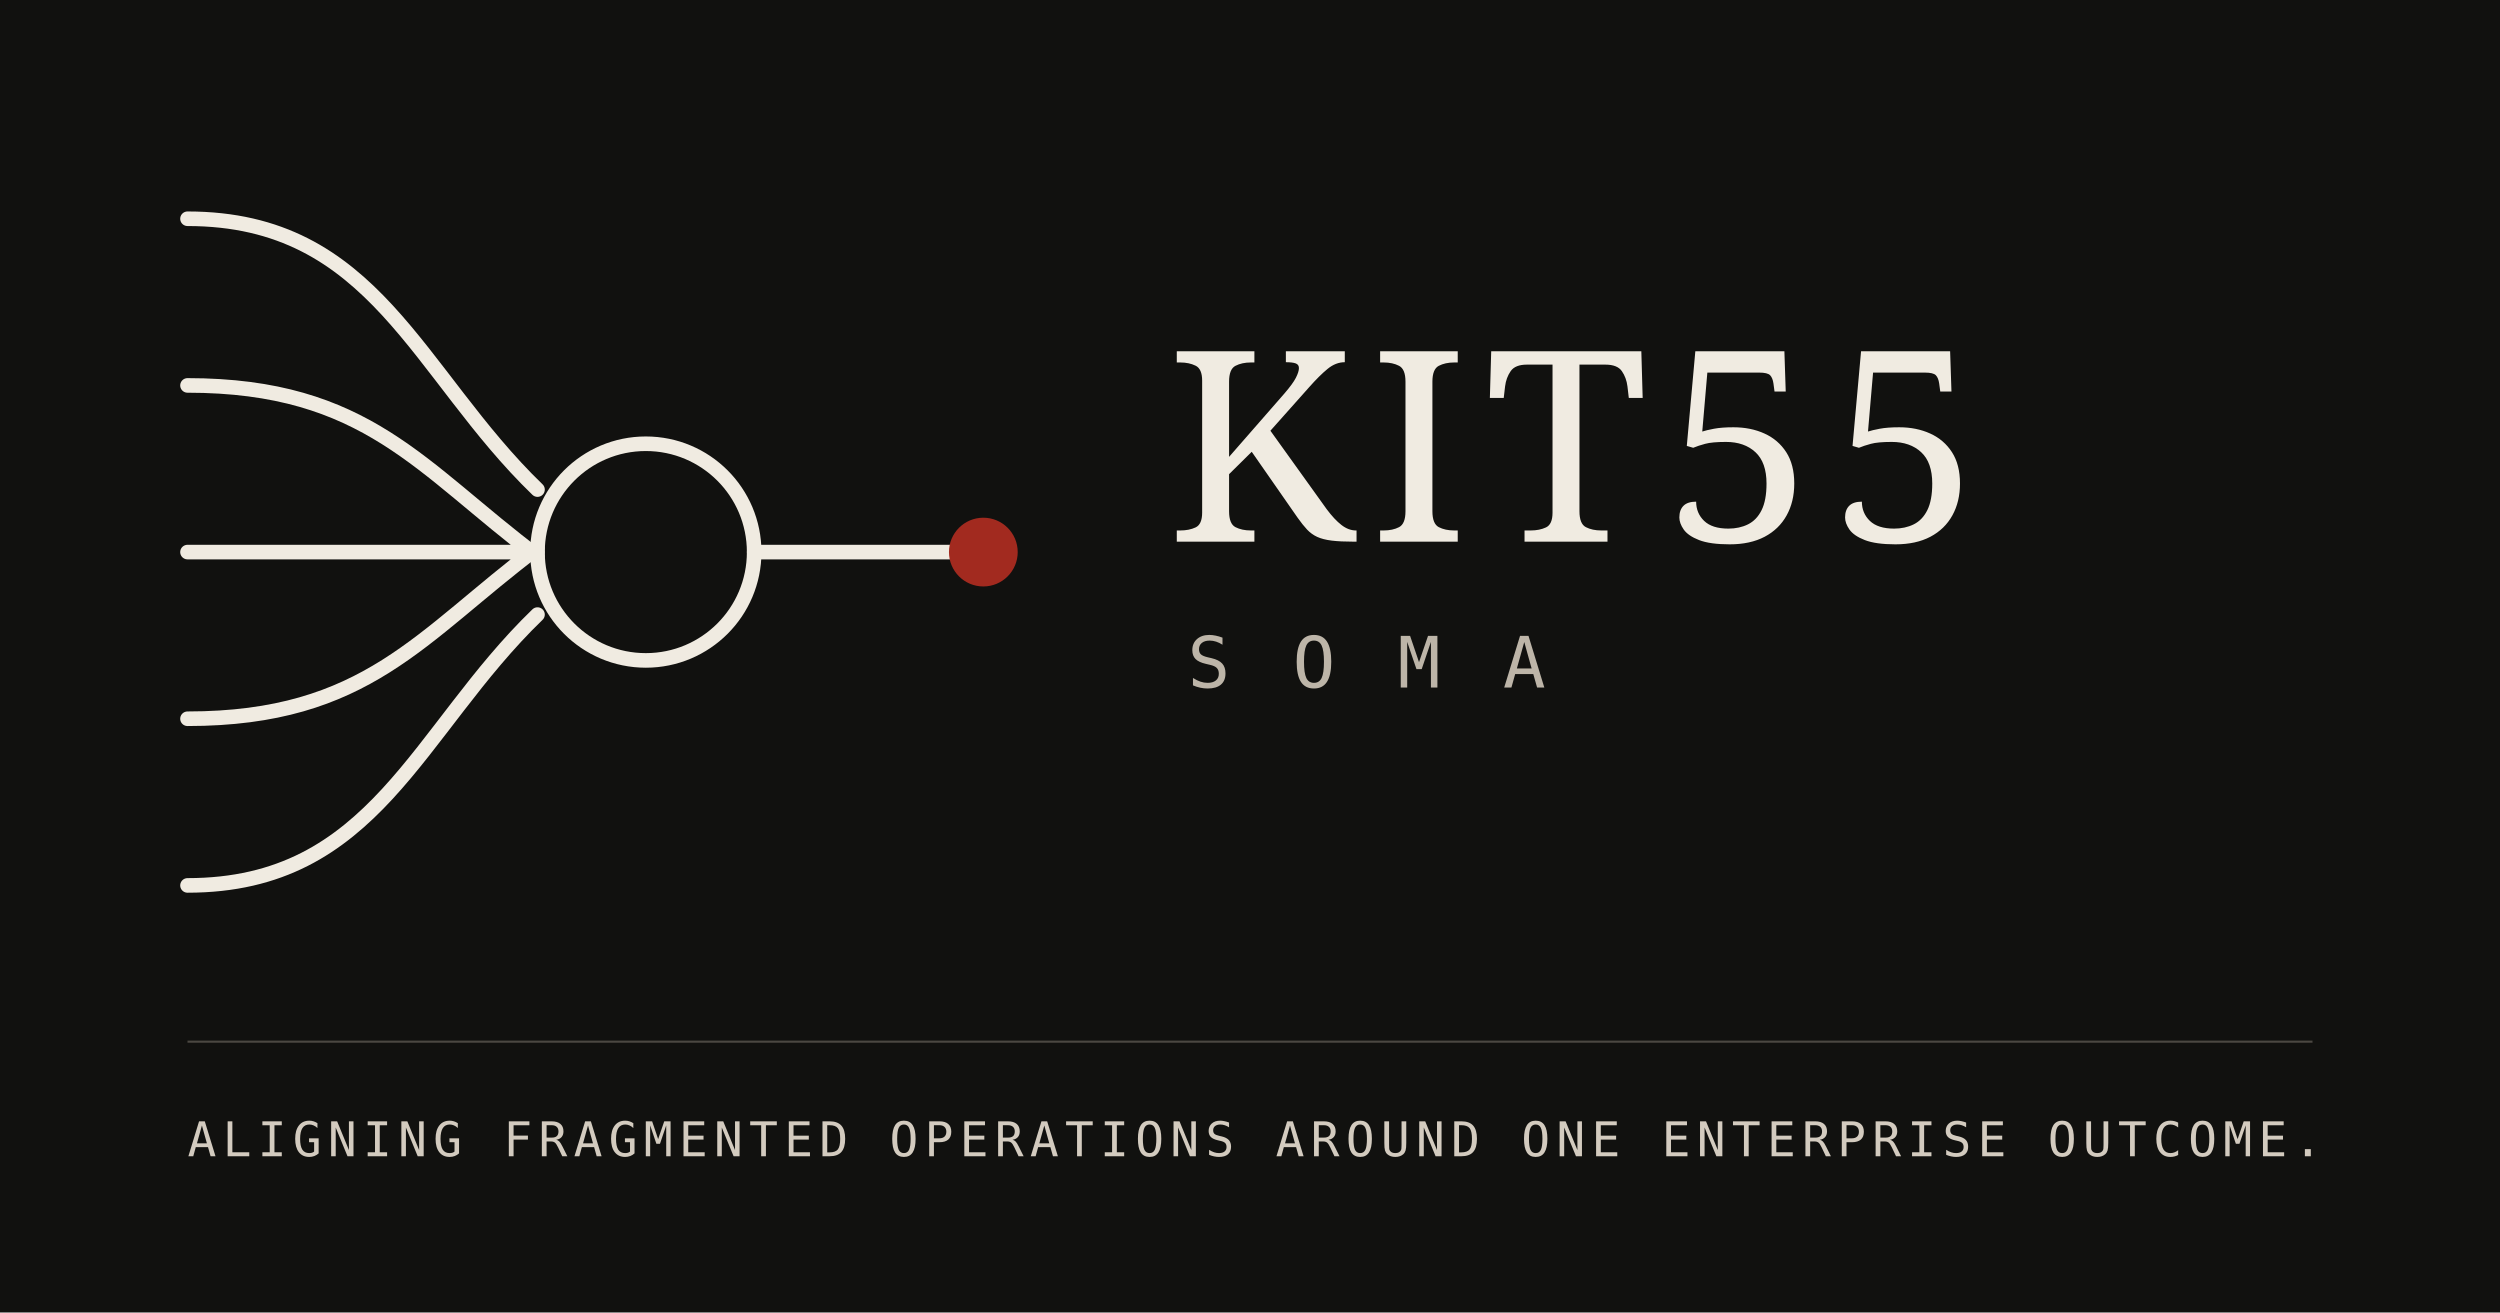
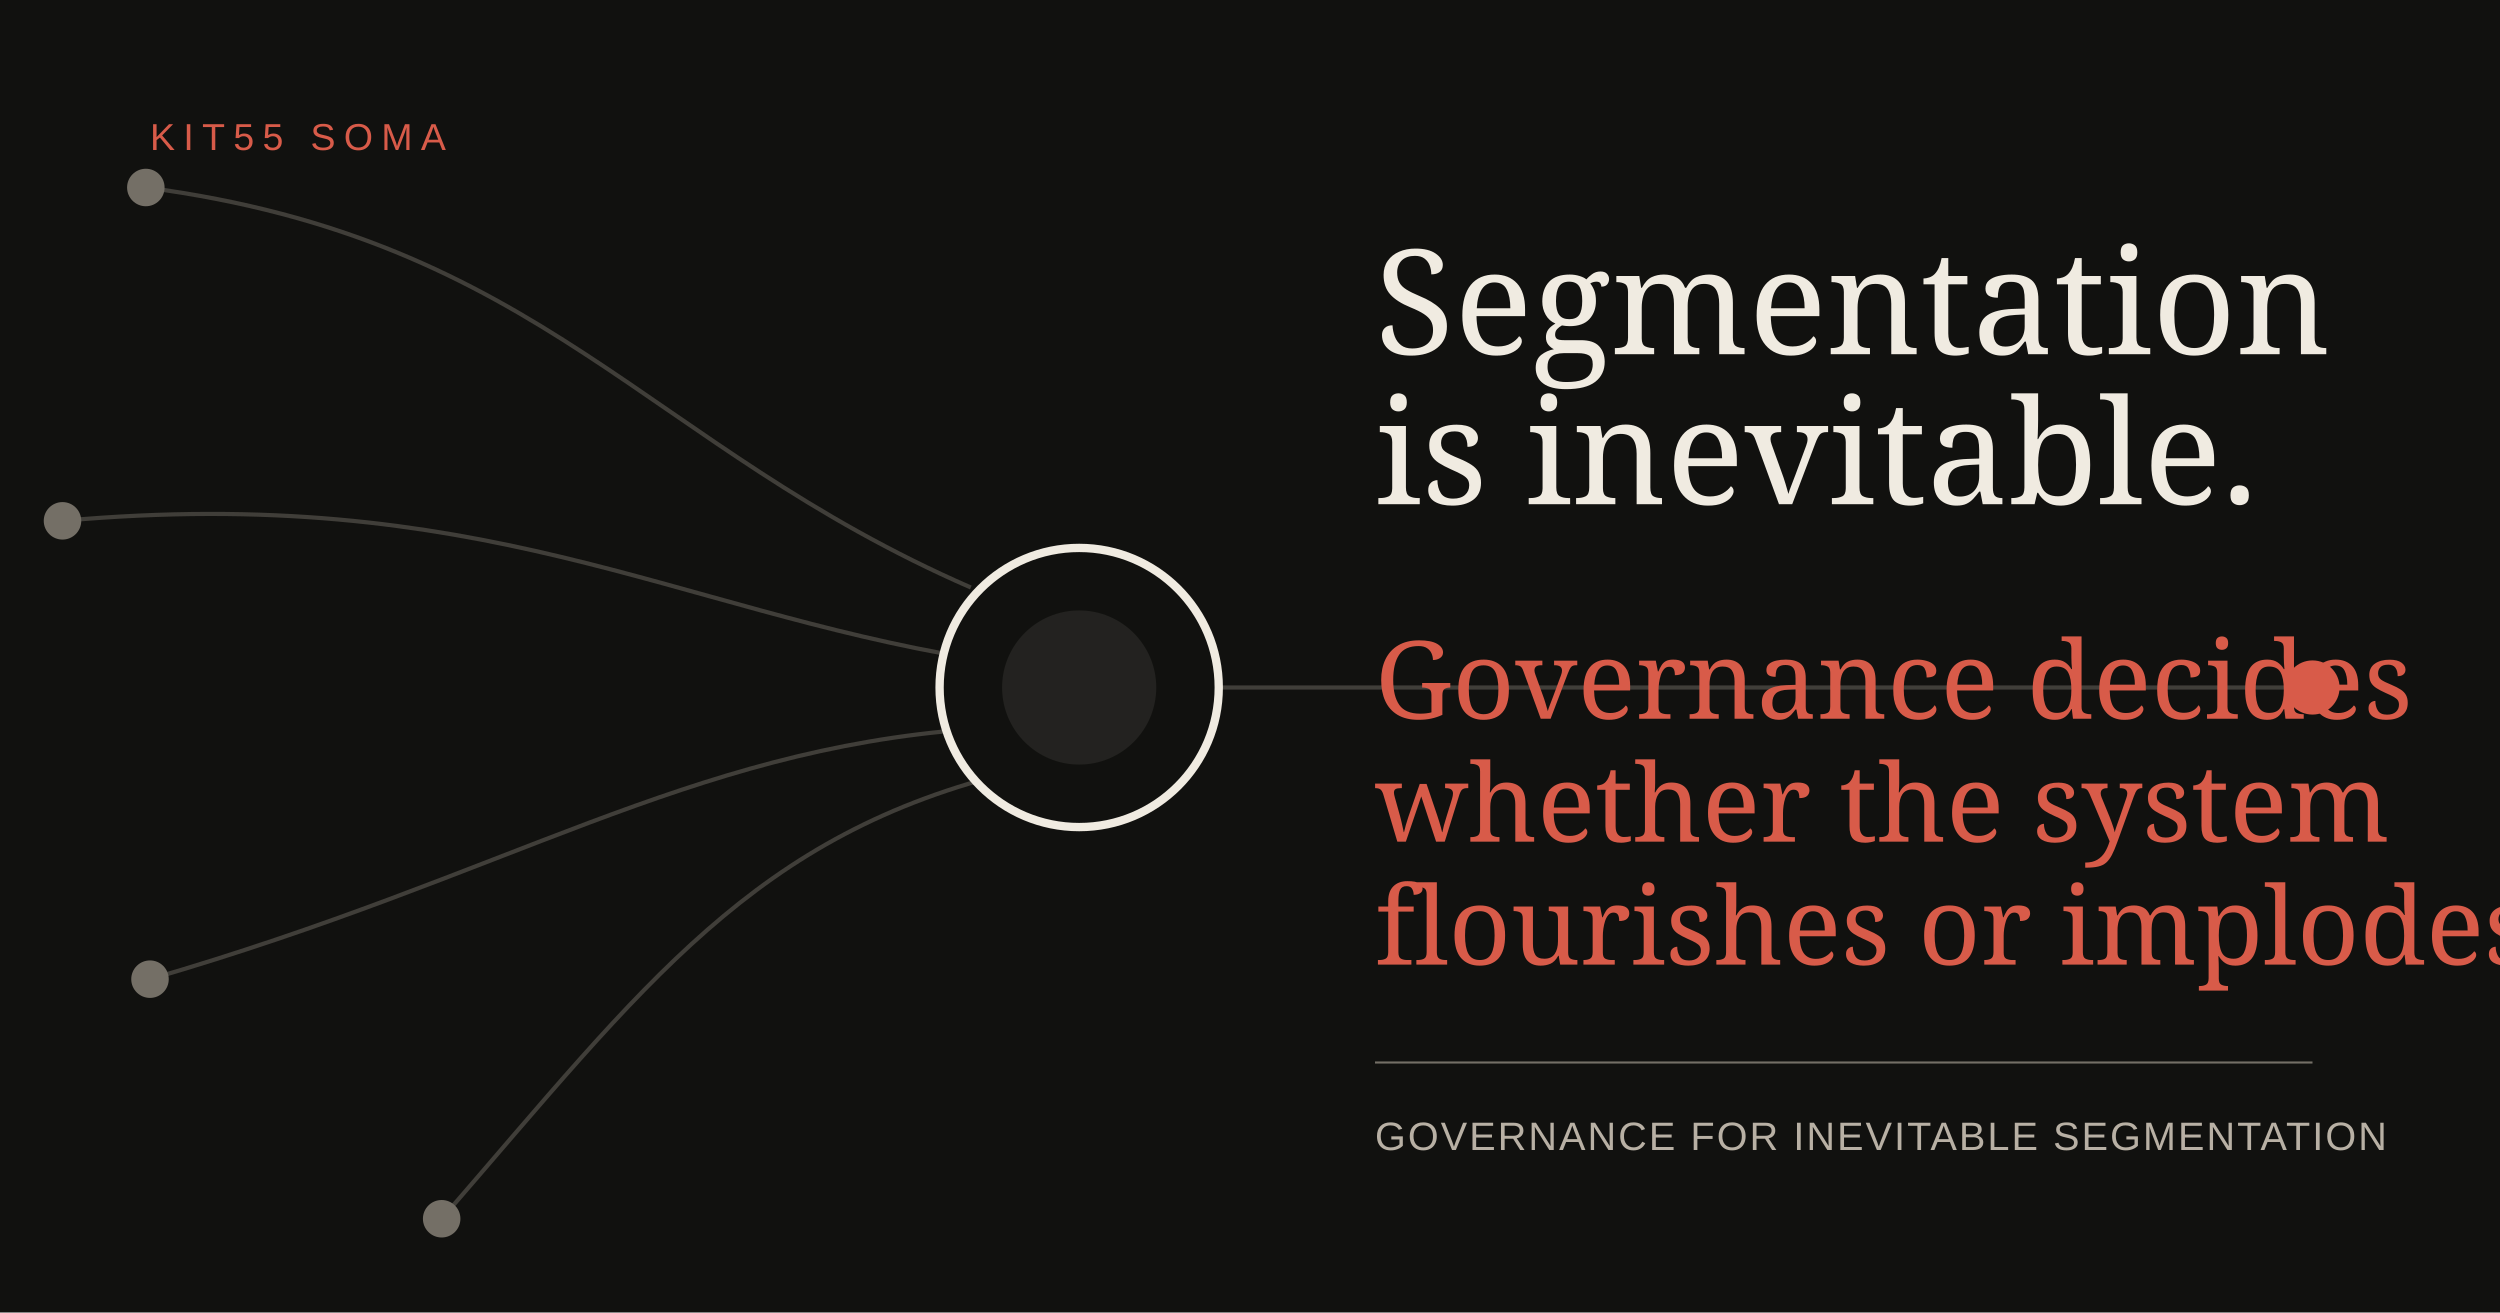
- <svg xmlns="http://www.w3.org/2000/svg" viewBox="0 0 1200 630">
+ <svg xmlns="http://www.w3.org/2000/svg" width="1200" height="630" viewBox="0 0 1200 630" role="img" aria-labelledby="title desc">
  <rect width="1200" height="630" fill="#11110f" />
-   <g transform="translate(90 105)" fill="none" stroke="#f0ebe1" stroke-width="7" stroke-linecap="round">
-     <path d="M0 0c90 0 110 74 168 130M0 80c86 0 112 40 168 82M0 160h168M0 240c86 0 112-40 168-82M0 320c90 0 110-74 168-130" />
-     <circle cx="220" cy="160" r="52" />
-     <path d="M272 160h110" />
-     <circle cx="382" cy="160" r="13" fill="#a22a1f" stroke="#a22a1f" />
+   <g fill="none" stroke="#746f66" stroke-width="2" opacity=".48">
+     <path d="M70 90C260 115 310 214 466 282" />
+     <path d="M30 250C230 232 322 292 466 316" />
+     <path d="M72 470C244 420 330 360 466 350" />
+     <path d="M212 585C310 472 362 400 488 370" />
+     <path d="M564 330H1110" />
  </g>
-   <text x="560" y="260" fill="#f0ebe1" font-family="Georgia, serif" font-size="128" letter-spacing="8">KIT55</text>
-   <text x="570" y="330" fill="#bdb5a8" font-family="monospace" font-size="34" letter-spacing="30">SOMA</text>
-   <line x1="90" y1="500" x2="1110" y2="500" stroke="#4b4842" />
-   <text x="90" y="555" fill="#d3cbbf" font-family="monospace" font-size="23" letter-spacing="3">ALIGNING FRAGMENTED OPERATIONS AROUND ONE ENTERPRISE OUTCOME.</text>
+   <g fill="#746f66">
+     <circle cx="70" cy="90" r="9" />
+     <circle cx="30" cy="250" r="9" />
+     <circle cx="72" cy="470" r="9" />
+     <circle cx="212" cy="585" r="9" />
+   </g>
+   <circle cx="518" cy="330" r="67" fill="#11110f" stroke="#f0ebe1" stroke-width="4" />
+   <circle cx="518" cy="330" r="37" fill="#f0ebe1" opacity=".08" />
+   <circle cx="1110" cy="330" r="13" fill="#d85b49" />
+   <text x="72" y="72" fill="#d85b49" font-family="Arial, sans-serif" font-size="18" letter-spacing="4">KIT55 SOMA</text>
+   <text x="660" y="170" fill="#f0ebe1" font-family="Georgia, serif" font-size="70">Segmentation</text>
+   <text x="660" y="242" fill="#f0ebe1" font-family="Georgia, serif" font-size="70">is inevitable.</text>
+   <text x="660" y="345" fill="#d85b49" font-family="Georgia, serif" font-size="52">Governance decides</text>
+   <text x="660" y="404" fill="#d85b49" font-family="Georgia, serif" font-size="52">whether the system</text>
+   <text x="660" y="463" fill="#d85b49" font-family="Georgia, serif" font-size="52">flourishes or implodes.</text>
+   <line x1="660" y1="510" x2="1110" y2="510" stroke="#746f66" />
+   <text x="660" y="552" fill="#b8b0a4" font-family="Arial, sans-serif" font-size="19" letter-spacing="1">GOVERNANCE FOR INEVITABLE SEGMENTATION</text>
</svg>
